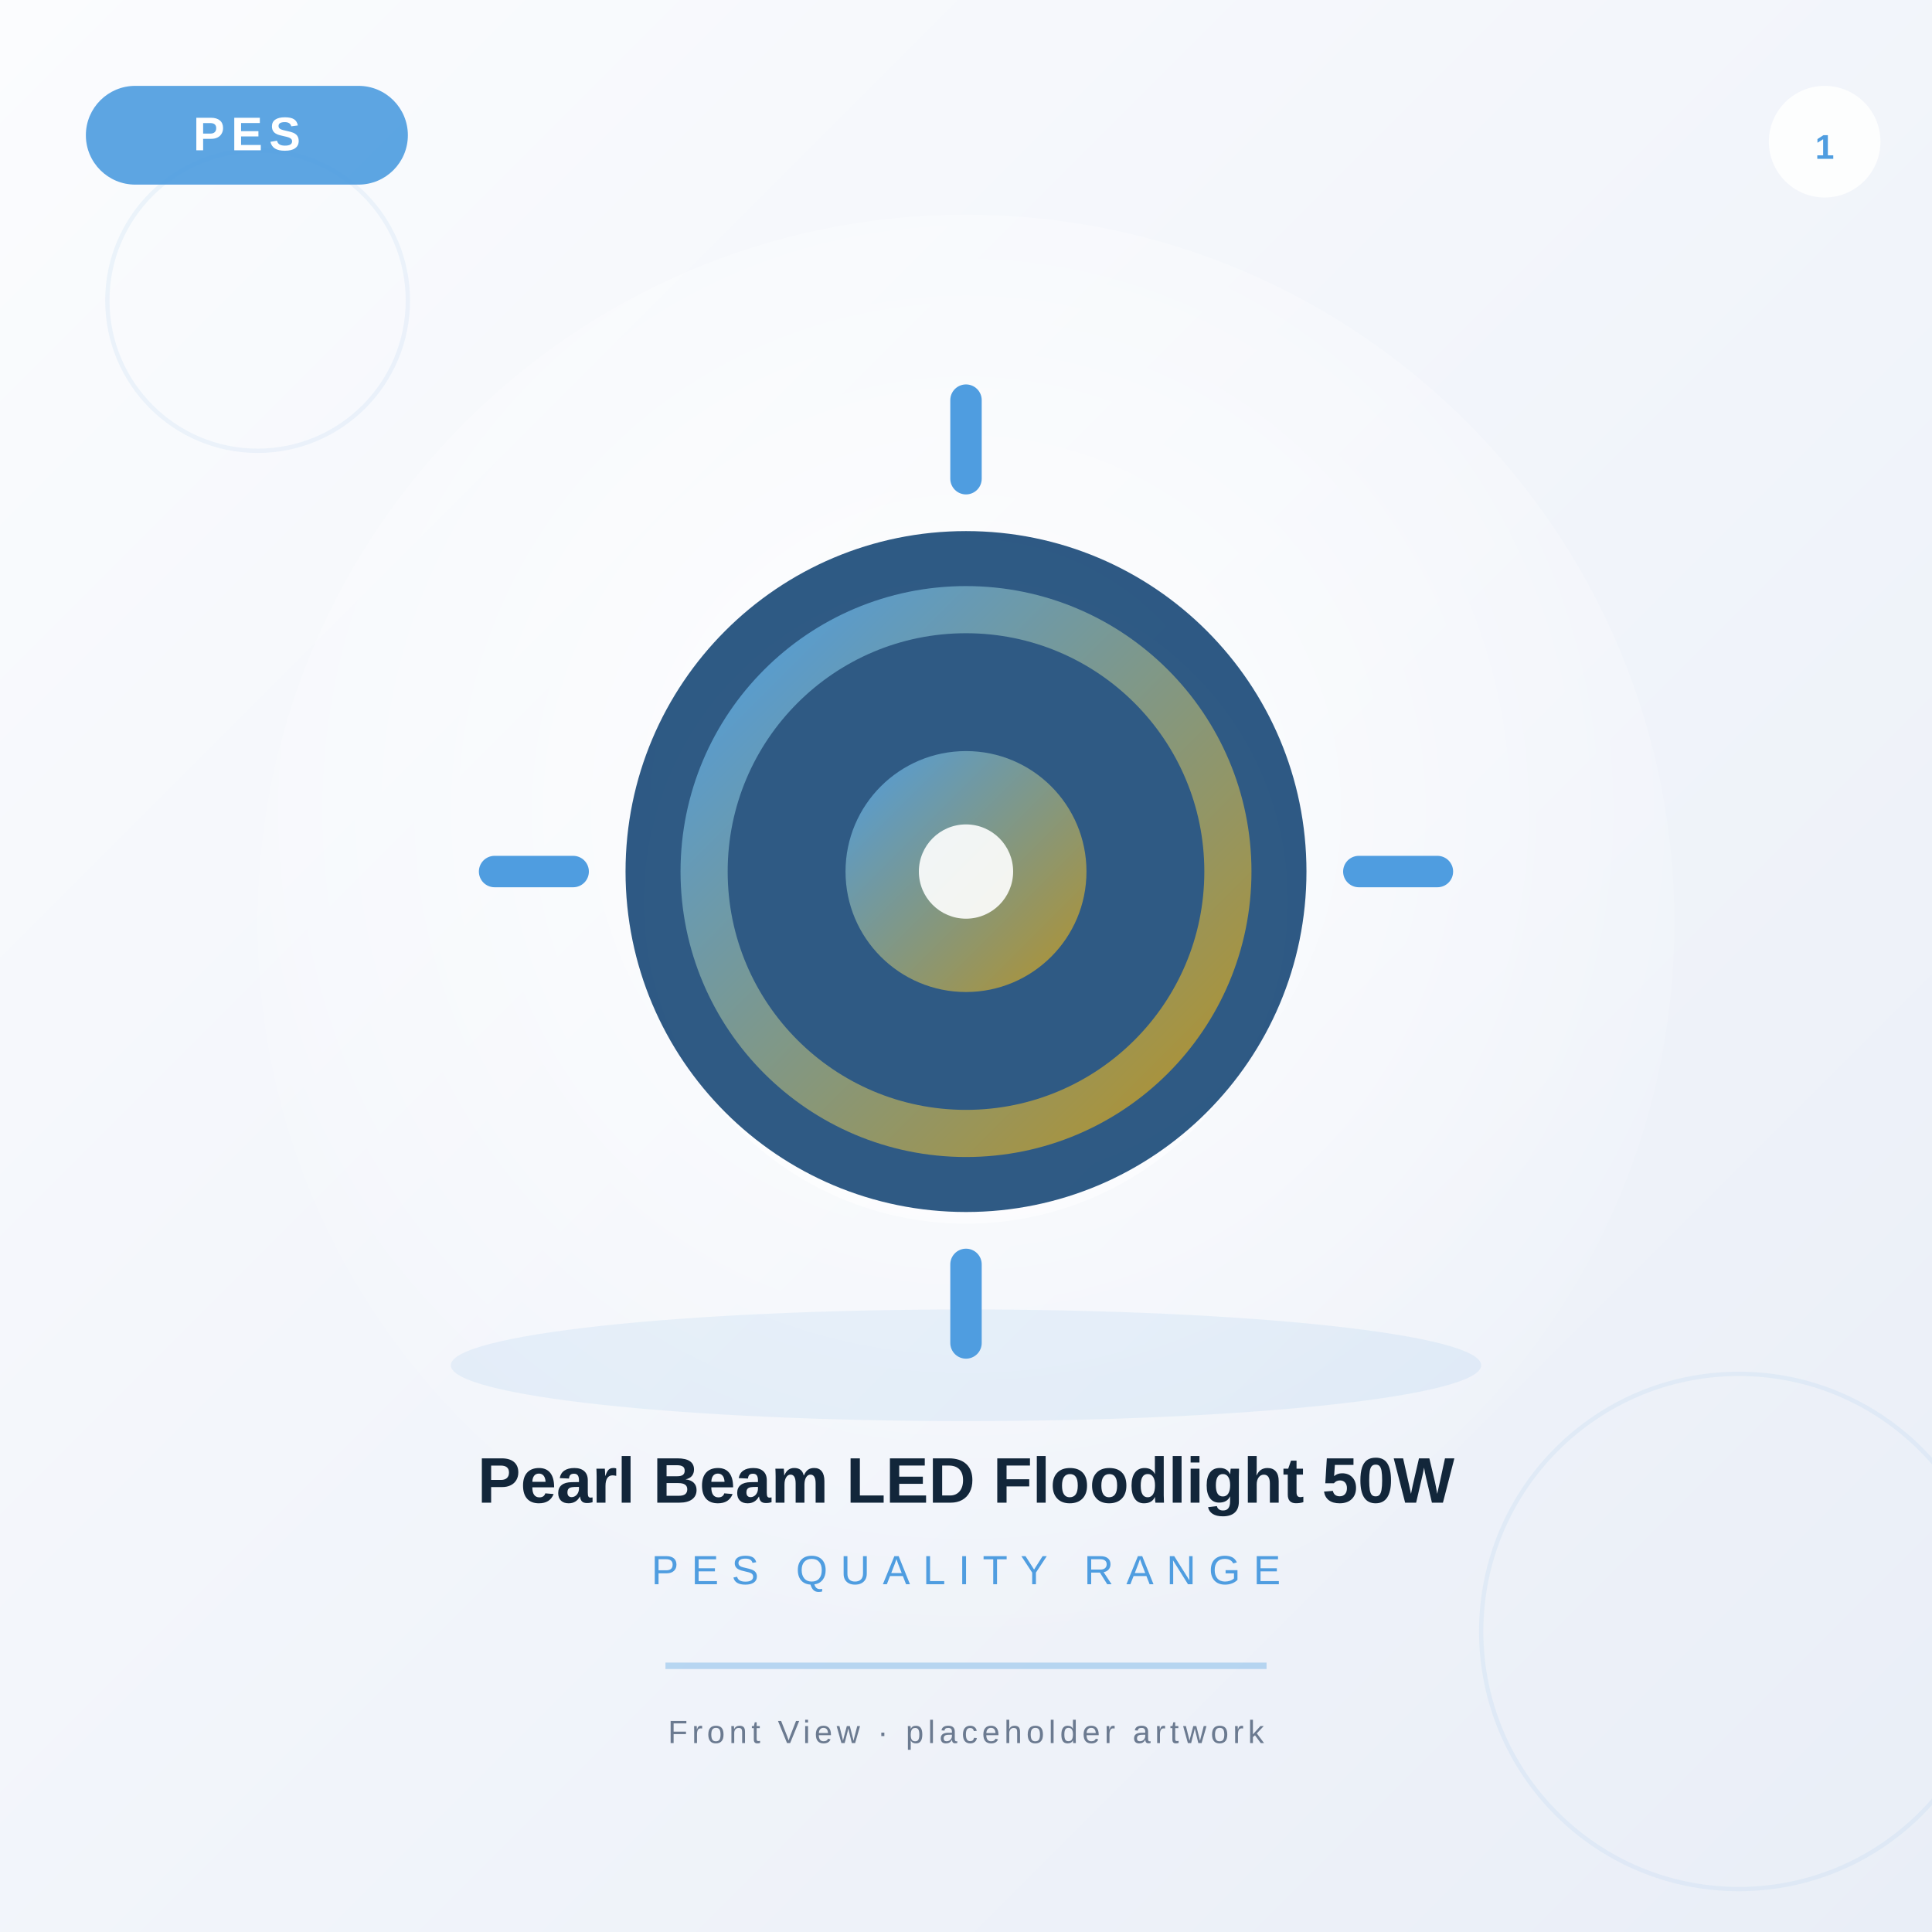
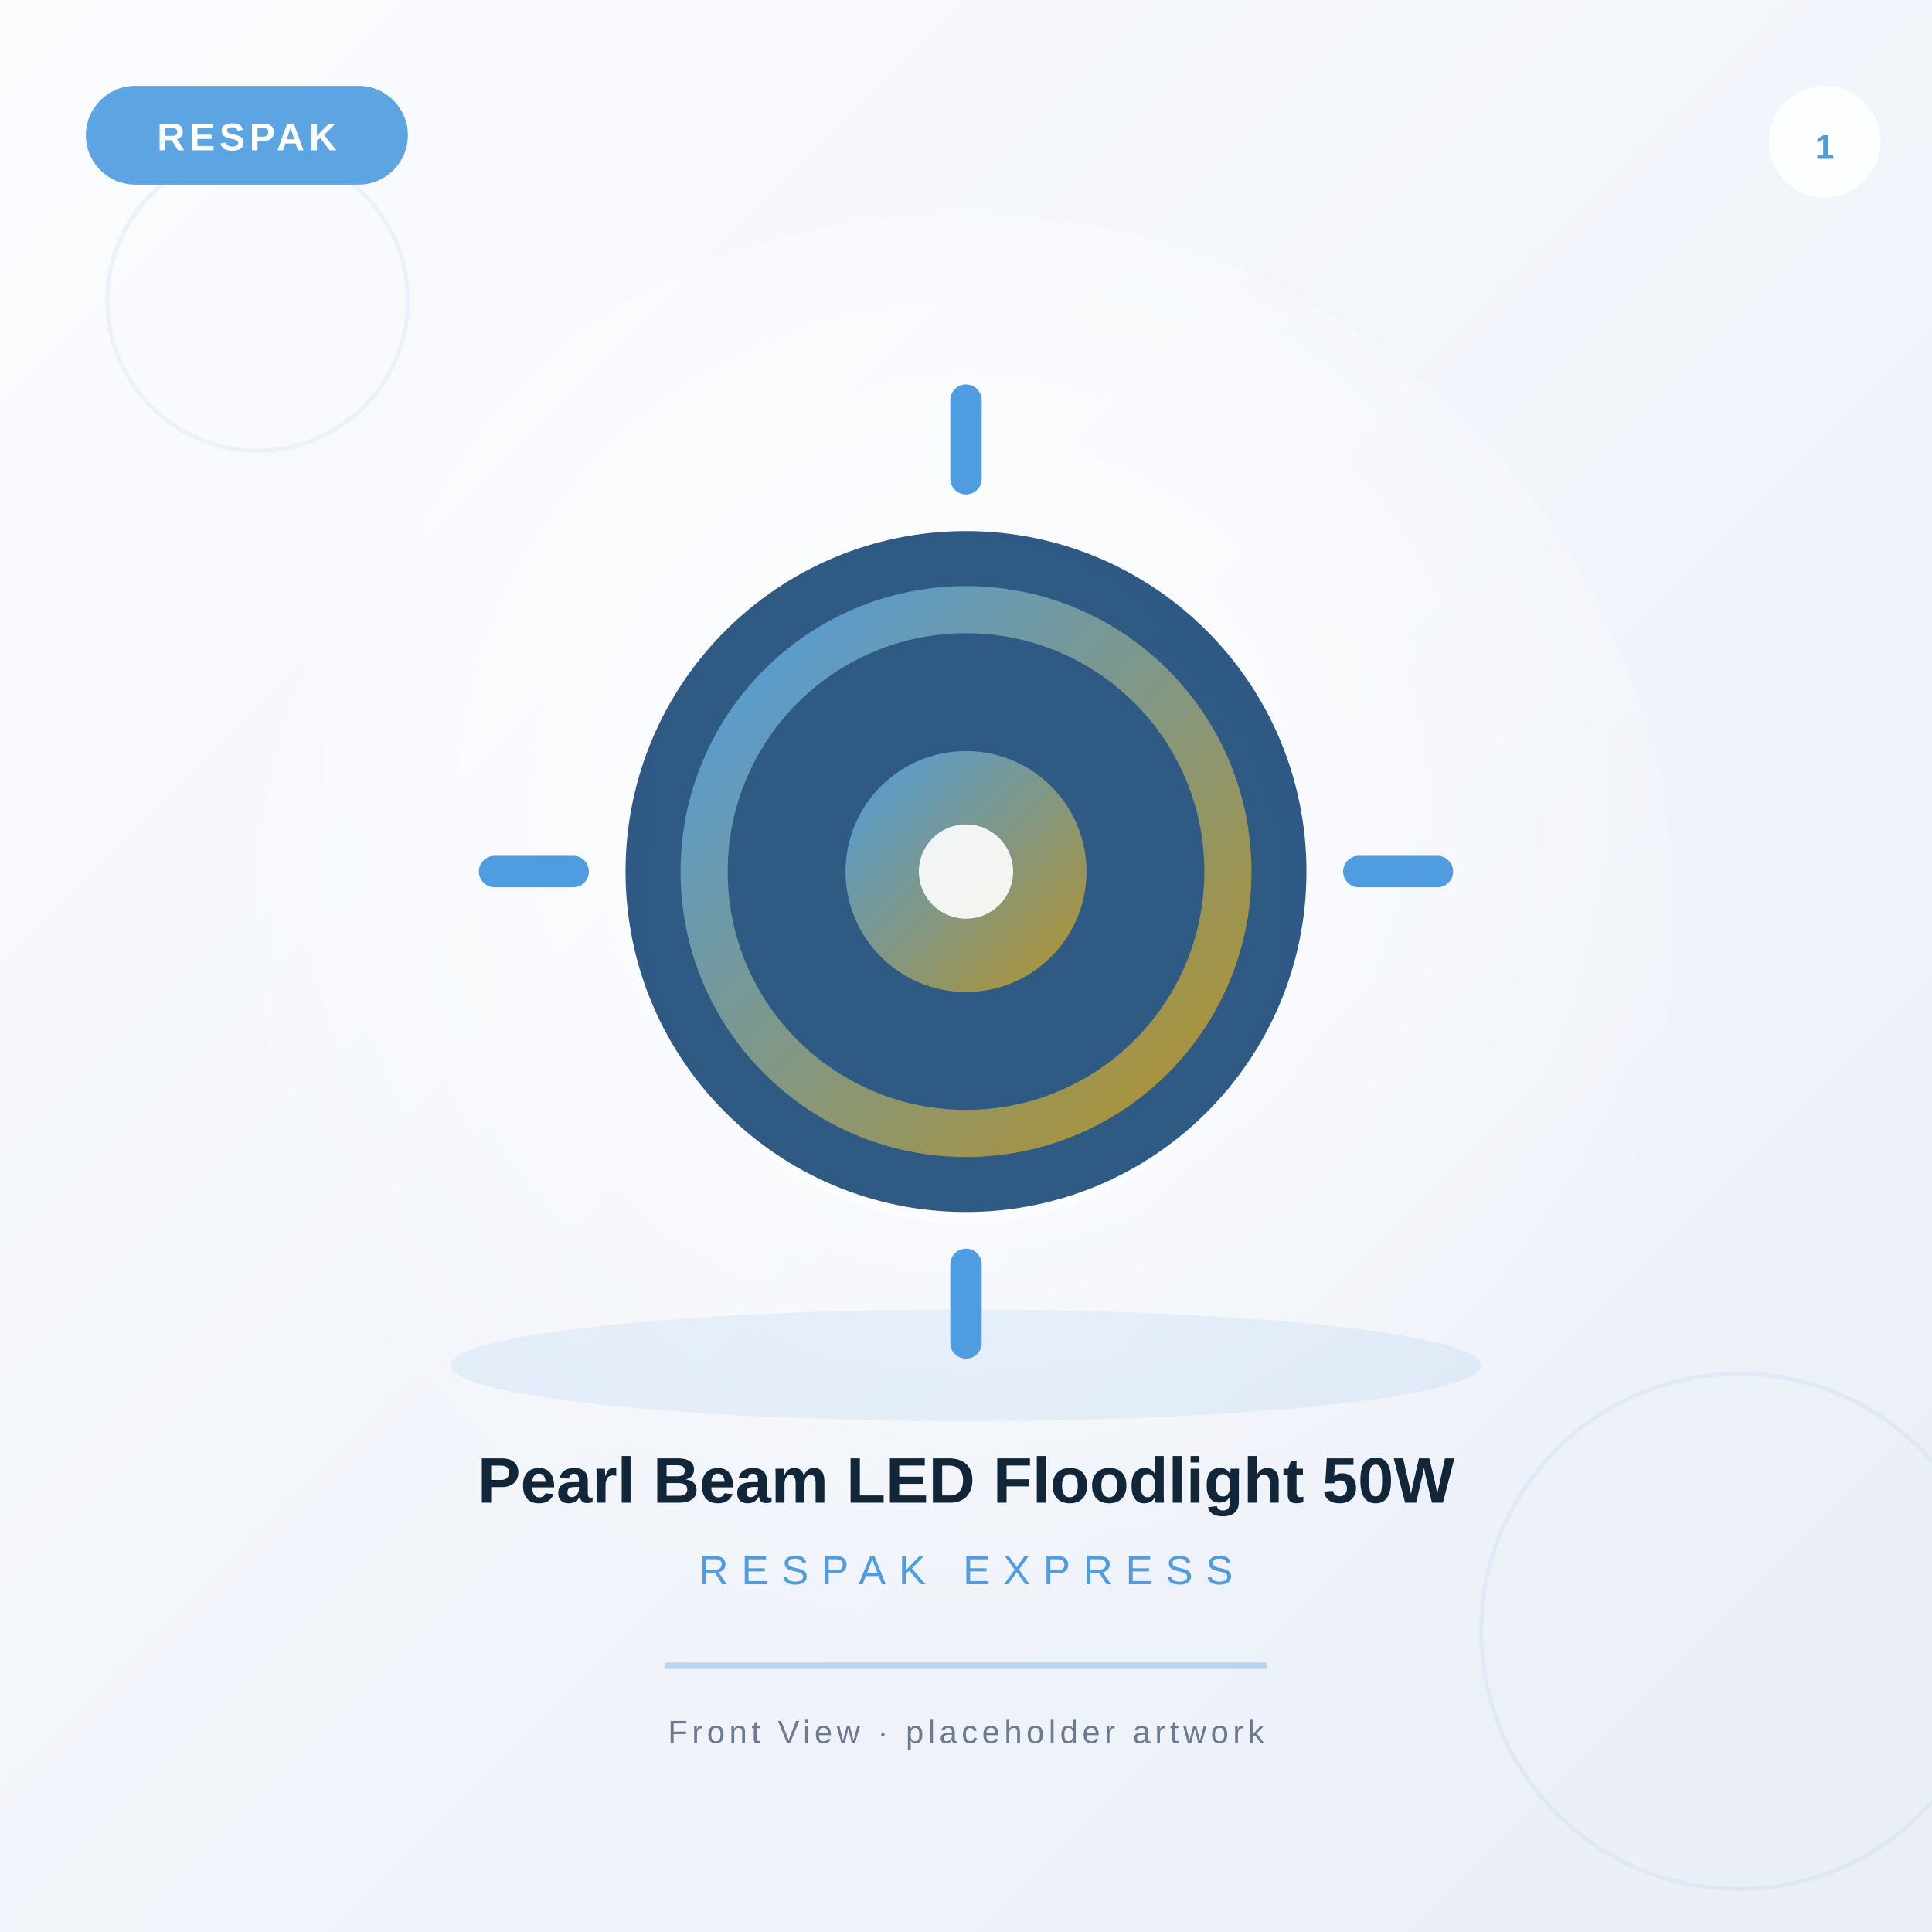
<svg xmlns="http://www.w3.org/2000/svg" width="900" height="900" viewBox="0 0 900 900">
  <defs>
    <linearGradient id="bgGrad" x1="0" y1="0" x2="1" y2="1">
      <stop offset="0" stop-color="#fbfcfe" />
      <stop offset="1" stop-color="#e9eef7" />
    </linearGradient>
    <linearGradient id="accentGrad" x1="0" y1="0" x2="1" y2="1">
      <stop offset="0" stop-color="#4f9de0" />
      <stop offset="1" stop-color="#b3922a" />
    </linearGradient>
    <radialGradient id="spot" cx="0.5" cy="0.42" r="0.6">
      <stop offset="0" stop-color="#ffffff" stop-opacity="0.9" />
      <stop offset="1" stop-color="#ffffff" stop-opacity="0" />
    </radialGradient>
  </defs>
  <rect width="900" height="900" fill="url(#bgGrad)" />
  <circle cx="450" cy="430" r="330" fill="url(#spot)" />
  <g stroke="#4f9de0" stroke-opacity="0.08">
    <circle cx="120" cy="140" r="70" fill="none" stroke-width="2" />
    <circle cx="810" cy="760" r="120" fill="none" stroke-width="2" />
  </g>
  <g transform="translate(450 420)">
    <ellipse cx="0" cy="216" rx="240" ry="26" fill="#4f9de0" opacity="0.10" />
    <g transform="rotate(0)">
      <circle r="150" fill="#ffffff" opacity="0.55" />
      <g transform="translate(0 -14) scale(1.22)">
        <g>
          <circle r="130" fill="#0a3d6e" opacity="0.85" />
          <circle r="100" fill="none" stroke="url(#accentGrad)" stroke-width="18" />
          <circle r="46" fill="url(#accentGrad)" />
          <circle r="18" fill="#fff" opacity="0.9" />
          <path d="M0 -180 V-150 M0 150 V180 M-180 0 H-150 M150 0 H180" stroke="#4f9de0" stroke-width="12" stroke-linecap="round" />
        </g>
      </g>
    </g>
  </g>
  <rect x="40" y="40" width="150" height="46" rx="23" fill="#4f9de0" opacity="0.92" />
-   <text x="115" y="70" font-family="Arial,Helvetica,sans-serif" font-size="22" font-weight="800" letter-spacing="3" fill="#ffffff" text-anchor="middle">PES</text>
+   <text x="115" y="70" font-family="Arial,Helvetica,sans-serif" font-size="18" font-weight="800" letter-spacing="2" fill="#ffffff" text-anchor="middle">RESPAK</text>
  <circle cx="850" cy="66" r="26" fill="#ffffff" opacity="0.85" />
  <text x="850" y="74" font-family="Arial,Helvetica,sans-serif" font-size="16" font-weight="700" fill="#4f9de0" text-anchor="middle">1</text>
  <text x="450" y="700" font-family="Arial,Helvetica,sans-serif" font-size="30" font-weight="700" fill="#12263a" text-anchor="middle">Pearl Beam LED Floodlight 50W</text>
-   <text x="450" y="738" font-family="Arial,Helvetica,sans-serif" font-size="19" letter-spacing="6" fill="#4f9de0" text-anchor="middle">PES QUALITY RANGE</text>
+   <text x="450" y="738" font-family="Arial,Helvetica,sans-serif" font-size="19" letter-spacing="6" fill="#4f9de0" text-anchor="middle">RESPAK EXPRESS</text>
  <line x1="310" y1="776" x2="590" y2="776" stroke="#4f9de0" stroke-opacity="0.35" stroke-width="3" />
  <text x="450" y="812" font-family="Arial,Helvetica,sans-serif" font-size="15" letter-spacing="2" fill="#6b7a90" text-anchor="middle">Front View · placeholder artwork</text>
</svg>
